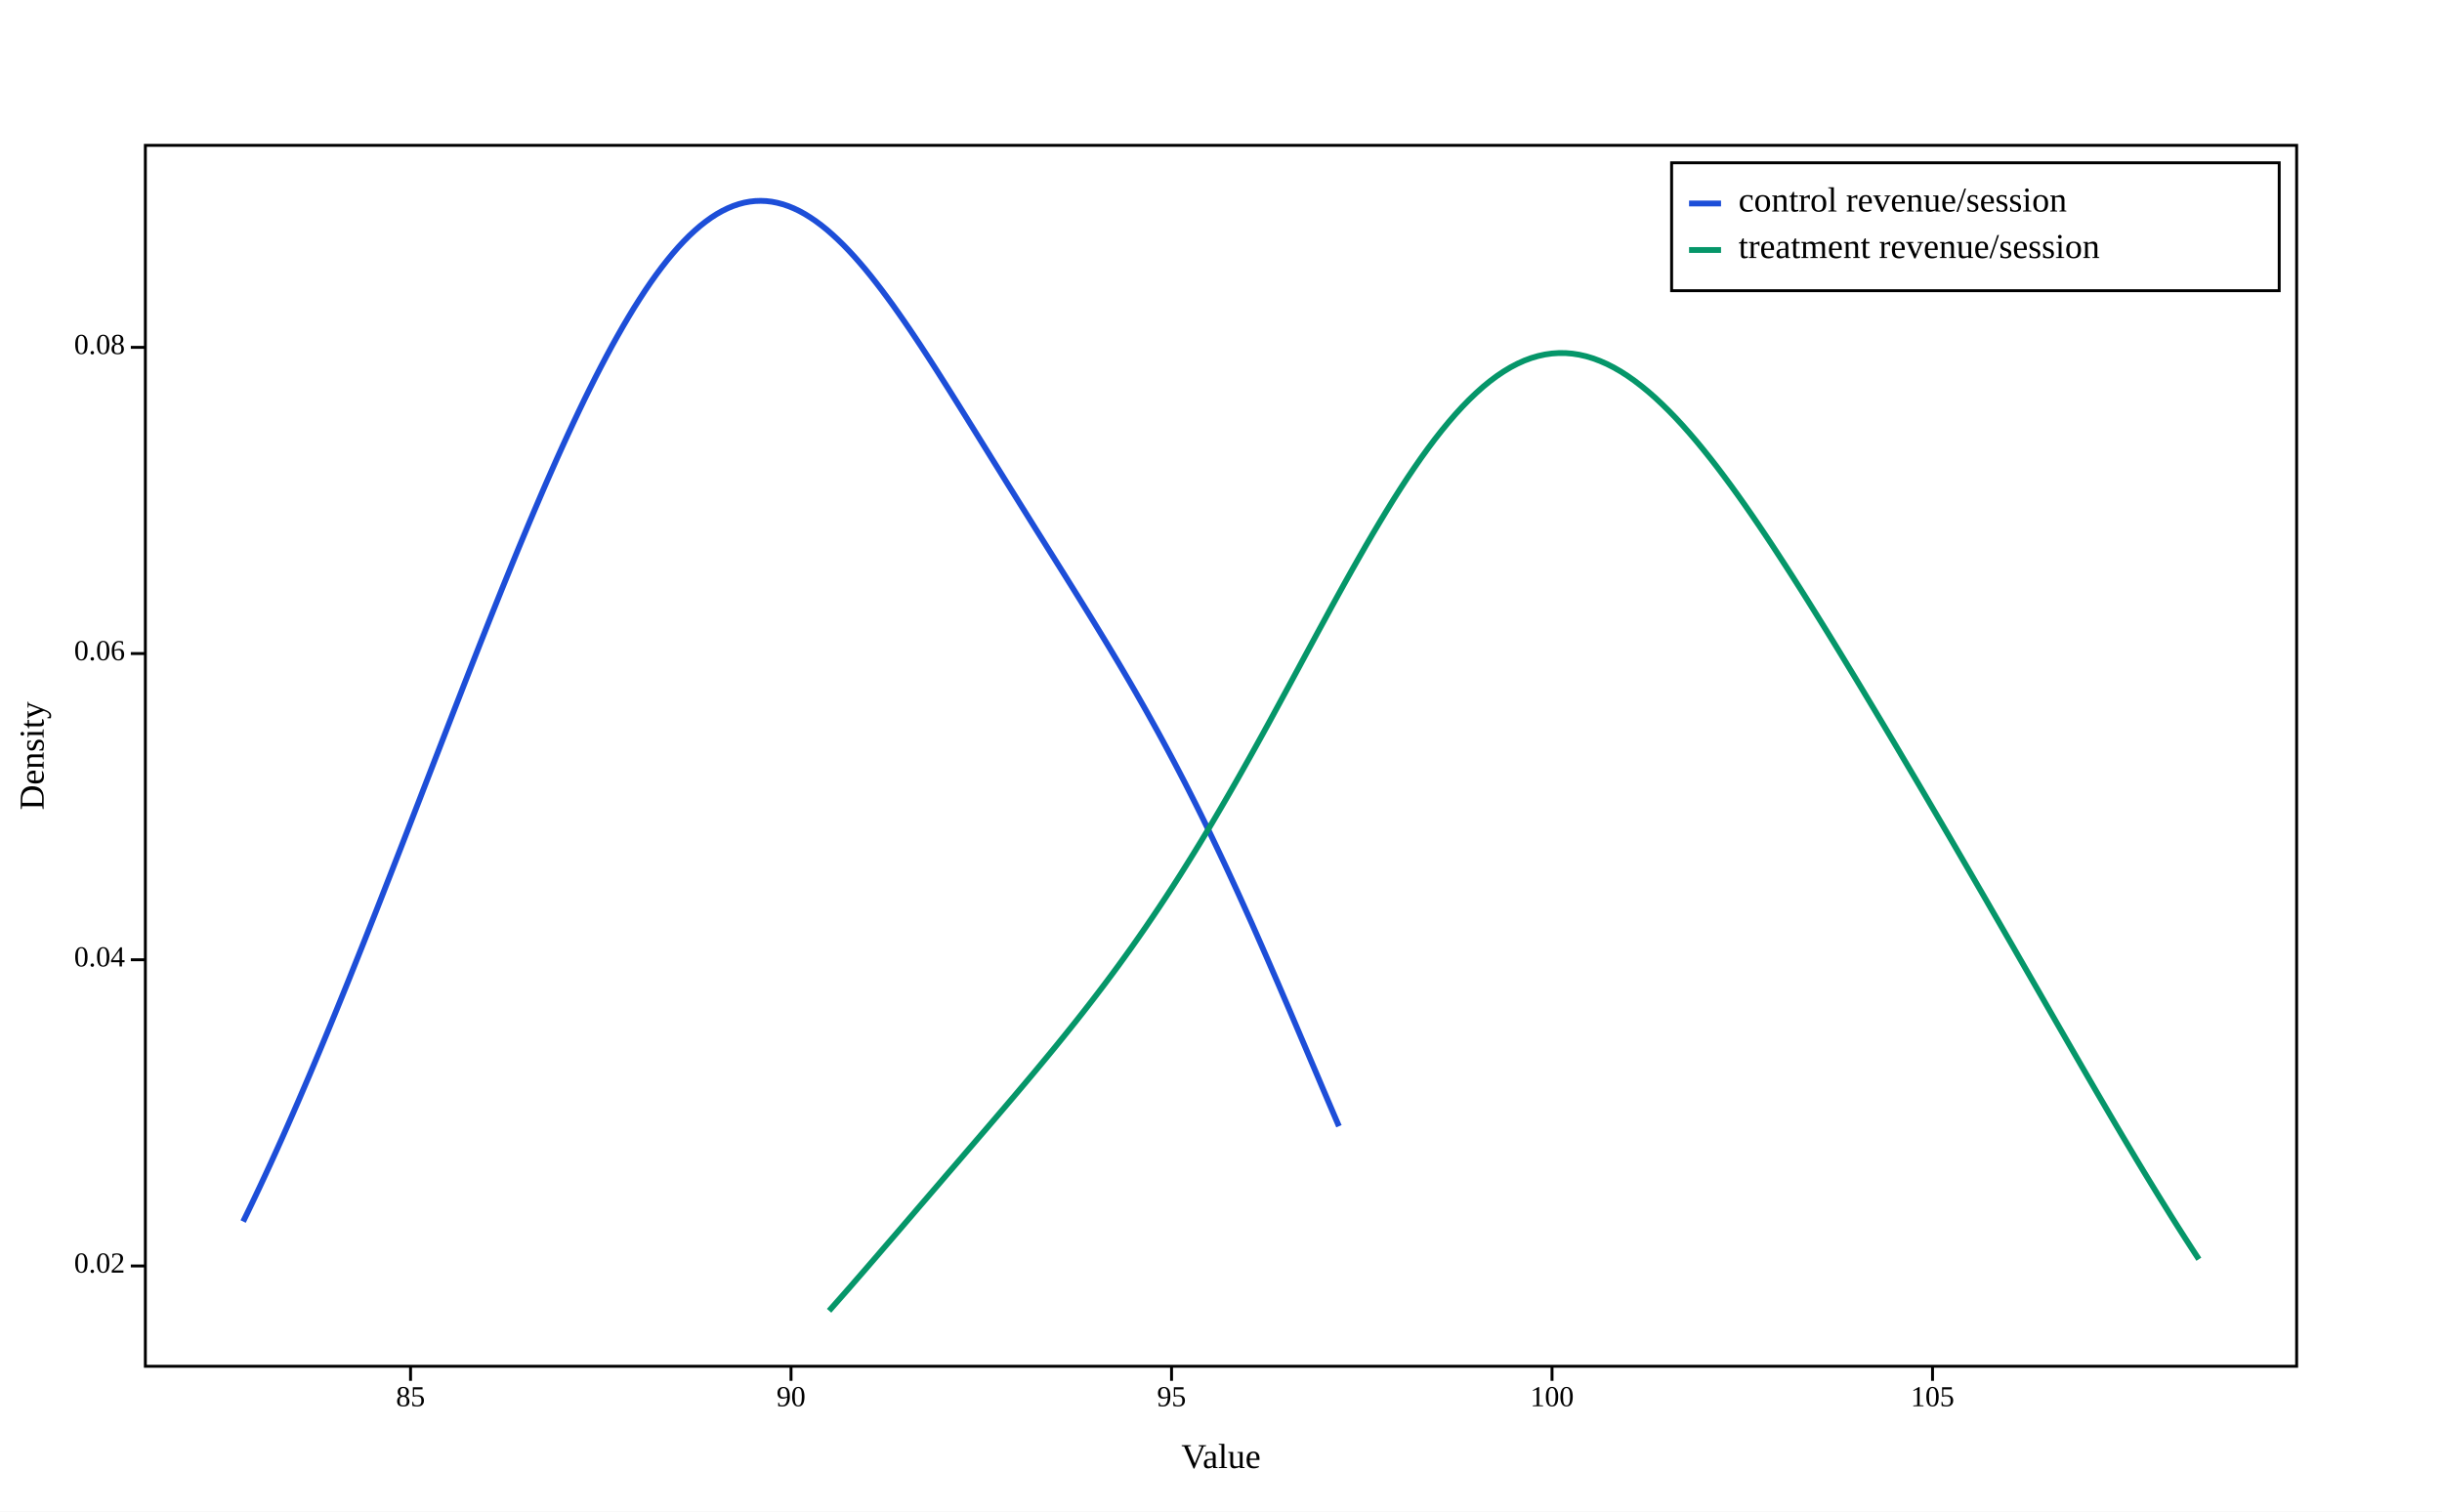
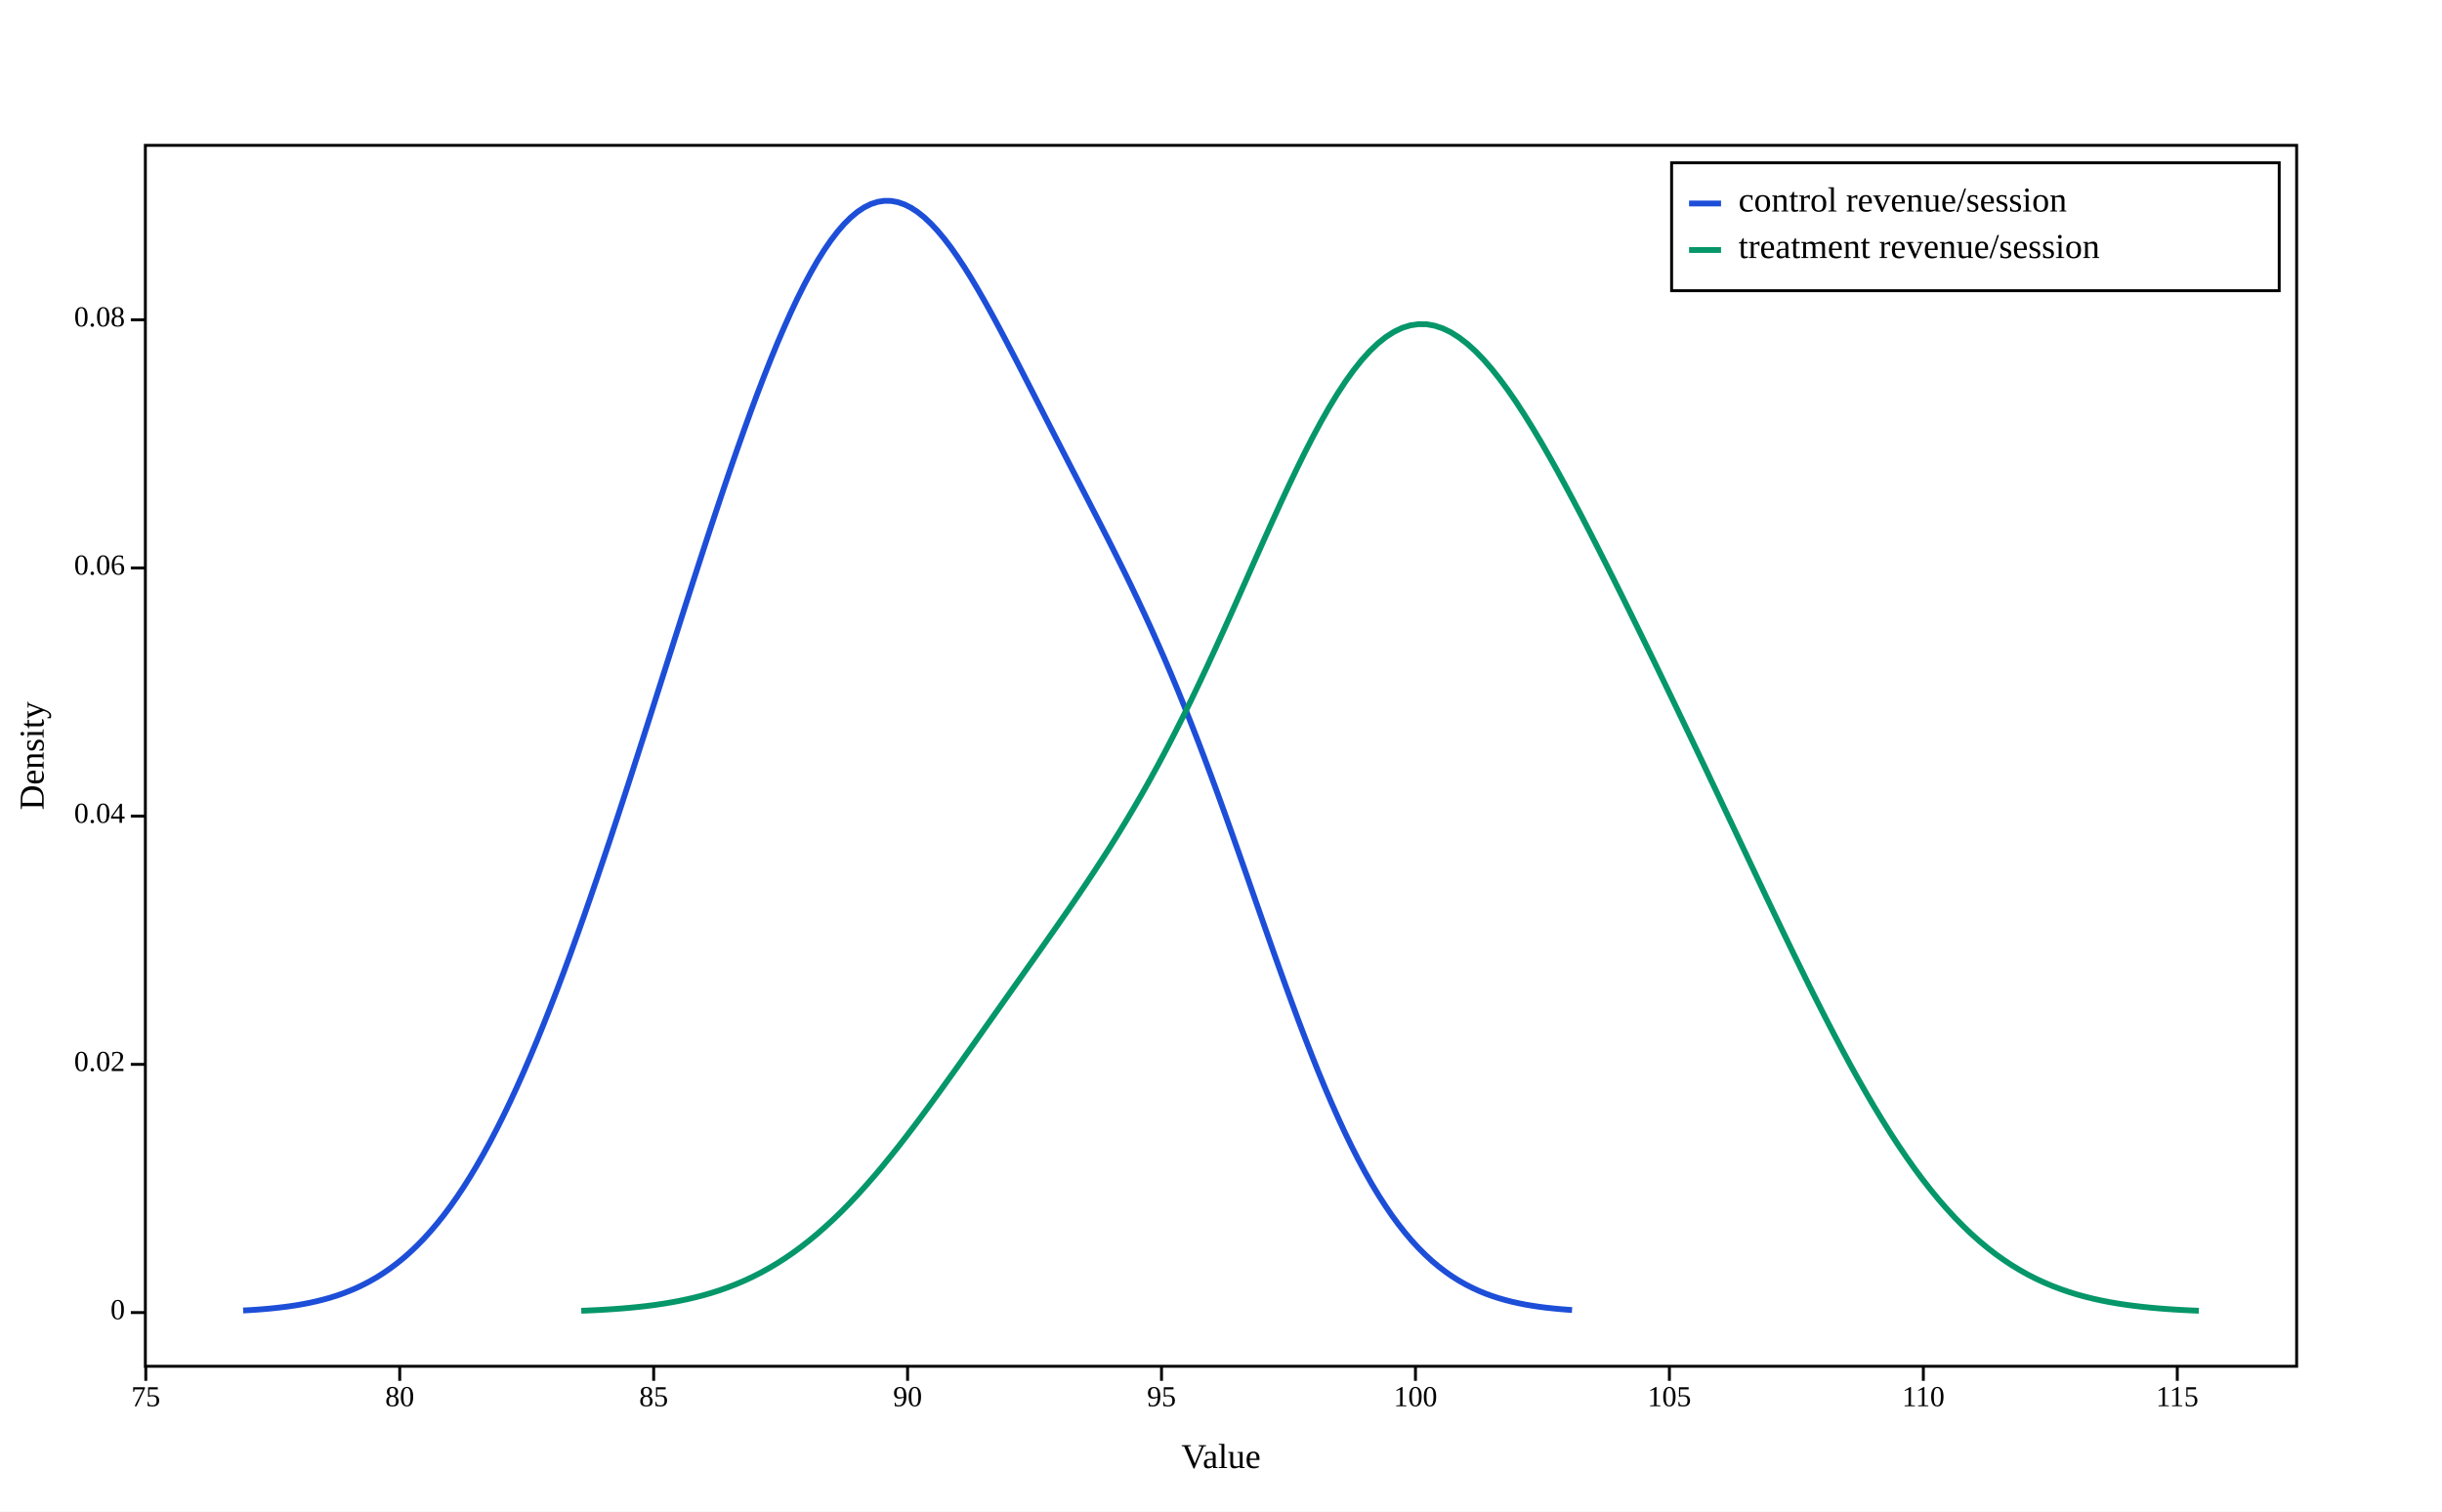
<svg xmlns="http://www.w3.org/2000/svg" width="840" height="520" viewBox="0 0 840 520">
  <rect x="0" y="0" width="840" height="520" fill="#ffffff" />
  <rect x="50" y="50" width="740" height="420" fill="#ffffff" stroke="#000" />
  <clipPath id="dbclip-50-50-740-420">
    <path d="M50 50 L790 50 L790 470 L50 470 Z" />
  </clipPath>
  <g clip-path="url(#dbclip-50-50-740-420)">
-     <polyline fill="none" stroke="#1d4ed8" stroke-width="2" points="83.64,420.21 85.53,416.32 87.42,412.37 89.32,408.36 91.21,404.30 93.11,400.18 95.00,396.02 96.90,391.80 98.79,387.54 100.68,383.23 102.58,378.87 104.47,374.47 106.37,370.03 108.26,365.55 110.15,361.03 112.05,356.47 113.94,351.88 115.84,347.25 117.73,342.60 119.63,337.92 121.52,333.20 123.41,328.47 125.31,323.71 127.20,318.92 129.10,314.12 130.99,309.30 132.88,304.46 134.78,299.61 136.67,294.75 138.57,289.87 140.46,284.99 142.35,280.10 144.25,275.20 146.14,270.30 148.04,265.40 149.93,260.51 151.83,255.61 153.72,250.72 155.61,245.84 157.51,240.97 159.40,236.11 161.30,231.26 163.19,226.44 165.08,221.63 166.98,216.84 168.87,212.07 170.77,207.33 172.66,202.62 174.56,197.95 176.45,193.30 178.34,188.69 180.24,184.13 182.13,179.60 184.03,175.12 185.92,170.69 187.81,166.31 189.71,161.99 191.60,157.72 193.50,153.51 195.39,149.37 197.29,145.29 199.18,141.29 201.07,137.36 202.97,133.50 204.86,129.73 206.76,126.04 208.65,122.44 210.54,118.93 212.44,115.51 214.33,112.20 216.23,108.98 218.12,105.86 220.02,102.86 221.91,99.96 223.80,97.18 225.70,94.51 227.59,91.97 229.49,89.54 231.38,87.24 233.27,85.07 235.17,83.03 237.06,81.12 238.96,79.35 240.85,77.71 242.75,76.22 244.64,74.86 246.53,73.64 248.43,72.57 250.32,71.64 252.22,70.85 254.11,70.21 256.00,69.71 257.90,69.36 259.79,69.15 261.69,69.09 263.58,69.17 265.48,69.39 267.37,69.76 269.26,70.26 271.16,70.90 273.05,71.67 274.95,72.58 276.84,73.62 278.73,74.79 280.63,76.08 282.52,77.49 284.42,79.01 286.31,80.66 288.20,82.41 290.10,84.26 291.99,86.22 293.89,88.28 295.78,90.43 297.68,92.66 299.57,94.98 301.46,97.38 303.36,99.85 305.25,102.39 307.15,104.99 309.04,107.66 310.93,110.37 312.83,113.14 314.72,115.95 316.62,118.80 318.51,121.69 320.41,124.62 322.30,127.56 324.19,130.54 326.09,133.53 327.98,136.54 329.88,139.57 331.77,142.60 333.66,145.64 335.56,148.69 337.45,151.74 339.35,154.80 341.24,157.85 343.14,160.90 345.03,163.95 346.92,166.99 348.82,170.03 350.71,173.07 352.61,176.10 354.50,179.13 356.39,182.16 358.29,185.18 360.18,188.20 362.08,191.22 363.97,194.24 365.87,197.27 367.76,200.30 369.65,203.33 371.55,206.38 373.44,209.44 375.34,212.51 377.23,215.60 379.12,218.70 381.02,221.83 382.91,224.98 384.81,228.16 386.70,231.37 388.60,234.61 390.49,237.88 392.38,241.19 394.28,244.54 396.17,247.93 398.07,251.36 399.96,254.83 401.85,258.35 403.75,261.92 405.64,265.53 407.54,269.19 409.43,272.91 411.33,276.67 413.22,280.48 415.11,284.34 417.01,288.26 418.90,292.22 420.80,296.23 422.69,300.28 424.58,304.38 426.48,308.53 428.37,312.72 430.27,316.94 432.16,321.21 434.05,325.51 435.95,329.84 437.84,334.20 439.74,338.58 441.63,342.99 443.53,347.41 445.42,351.85 447.31,356.30 449.21,360.76 451.10,365.22 453.00,369.68 454.89,374.14 456.78,378.58 458.68,383.02 460.57,387.43" />
-     <polyline fill="none" stroke="#059669" stroke-width="2" points="285.19,450.91 287.56,448.23 289.93,445.54 292.30,442.84 294.66,440.12 297.03,437.40 299.40,434.66 301.77,431.92 304.13,429.17 306.50,426.42 308.87,423.67 311.24,420.91 313.61,418.15 315.97,415.39 318.34,412.64 320.71,409.88 323.08,407.13 325.44,404.37 327.81,401.62 330.18,398.87 332.55,396.11 334.91,393.36 337.28,390.60 339.65,387.85 342.02,385.08 344.39,382.31 346.75,379.54 349.12,376.75 351.49,373.95 353.86,371.14 356.22,368.32 358.59,365.47 360.96,362.61 363.33,359.72 365.69,356.81 368.06,353.86 370.43,350.89 372.80,347.88 375.17,344.84 377.53,341.76 379.90,338.64 382.27,335.47 384.64,332.26 387.00,329.00 389.37,325.69 391.74,322.32 394.11,318.91 396.47,315.44 398.84,311.91 401.21,308.33 403.58,304.69 405.95,300.99 408.31,297.23 410.68,293.42 413.05,289.55 415.42,285.63 417.78,281.65 420.15,277.61 422.52,273.53 424.89,269.40 427.25,265.23 429.62,261.01 431.99,256.76 434.36,252.47 436.73,248.15 439.09,243.80 441.46,239.43 443.83,235.05 446.20,230.66 448.56,226.27 450.93,221.88 453.30,217.49 455.67,213.13 458.03,208.78 460.40,204.46 462.77,200.18 465.14,195.94 467.51,191.76 469.87,187.63 472.24,183.56 474.61,179.57 476.98,175.66 479.34,171.83 481.71,168.10 484.08,164.47 486.45,160.95 488.81,157.55 491.18,154.27 493.55,151.11 495.92,148.09 498.29,145.21 500.65,142.47 503.02,139.89 505.39,137.46 507.76,135.19 510.12,133.08 512.49,131.14 514.86,129.37 517.23,127.78 519.59,126.36 521.96,125.12 524.33,124.05 526.70,123.17 529.07,122.47 531.43,121.95 533.80,121.61 536.17,121.45 538.54,121.46 540.90,121.66 543.27,122.03 545.64,122.57 548.01,123.29 550.37,124.17 552.74,125.21 555.11,126.42 557.48,127.78 559.85,129.30 562.21,130.96 564.58,132.77 566.95,134.71 569.32,136.79 571.68,139.00 574.05,141.33 576.42,143.77 578.79,146.33 581.15,149.00 583.52,151.77 585.89,154.64 588.26,157.60 590.63,160.64 592.99,163.77 595.36,166.97 597.73,170.24 600.10,173.58 602.46,176.98 604.83,180.44 607.20,183.95 609.57,187.51 611.93,191.12 614.30,194.76 616.67,198.45 619.04,202.17 621.41,205.92 623.77,209.70 626.14,213.51 628.51,217.34 630.88,221.19 633.24,225.06 635.61,228.96 637.98,232.86 640.35,236.79 642.71,240.73 645.08,244.68 647.45,248.64 649.82,252.62 652.19,256.60 654.55,260.60 656.92,264.61 659.29,268.62 661.66,272.65 664.02,276.68 666.39,280.72 668.76,284.78 671.13,288.83 673.49,292.90 675.86,296.98 678.23,301.06 680.60,305.15 682.97,309.24 685.33,313.35 687.70,317.45 690.07,321.57 692.44,325.68 694.80,329.80 697.17,333.93 699.54,338.05 701.91,342.18 704.27,346.30 706.64,350.42 709.01,354.54 711.38,358.66 713.75,362.76 716.11,366.86 718.48,370.95 720.85,375.03 723.22,379.09 725.58,383.13 727.95,387.16 730.32,391.17 732.69,395.15 735.05,399.11 737.42,403.04 739.79,406.93 742.16,410.80 744.53,414.63 746.89,418.43 749.26,422.18 751.63,425.89 754.00,429.56 756.36,433.18" />
+     <polyline fill="none" stroke="#1d4ed8" stroke-width="2" points="83.64,450.81 85.93,450.68 88.23,450.53 90.53,450.35 92.82,450.15 95.12,449.91 97.42,449.64 99.72,449.34 102.01,448.99 104.31,448.59 106.61,448.14 108.90,447.63 111.20,447.06 113.50,446.42 115.80,445.70 118.09,444.90 120.39,444.00 122.69,443.02 124.98,441.92 127.28,440.72 129.58,439.40 131.87,437.95 134.17,436.37 136.47,434.65 138.77,432.79 141.06,430.77 143.36,428.58 145.66,426.24 147.95,423.72 150.25,421.02 152.55,418.14 154.85,415.08 157.14,411.83 159.44,408.39 161.74,404.75 164.03,400.93 166.33,396.90 168.63,392.69 170.92,388.28 173.22,383.68 175.52,378.90 177.82,373.93 180.11,368.79 182.41,363.46 184.71,357.97 187.00,352.32 189.30,346.51 191.60,340.55 193.90,334.45 196.19,328.22 198.49,321.85 200.79,315.37 203.08,308.78 205.38,302.09 207.68,295.31 209.98,288.44 212.27,281.50 214.57,274.49 216.87,267.42 219.16,260.30 221.46,253.15 223.76,245.97 226.05,238.76 228.35,231.55 230.65,224.33 232.95,217.12 235.24,209.93 237.54,202.77 239.84,195.65 242.13,188.59 244.43,181.58 246.73,174.66 249.03,167.82 251.32,161.09 253.62,154.47 255.92,147.98 258.21,141.64 260.51,135.46 262.81,129.46 265.10,123.65 267.40,118.04 269.70,112.67 272.00,107.53 274.29,102.66 276.59,98.06 278.89,93.75 281.18,89.74 283.48,86.05 285.78,82.70 288.08,79.70 290.37,77.05 292.67,74.77 294.97,72.86 297.26,71.34 299.56,70.20 301.86,69.45 304.15,69.09 306.45,69.11 308.75,69.52 311.05,70.30 313.34,71.44 315.64,72.94 317.94,74.78 320.23,76.94 322.53,79.40 324.83,82.16 327.13,85.17 329.42,88.44 331.72,91.92 334.02,95.60 336.31,99.46 338.61,103.46 340.91,107.60 343.21,111.84 345.50,116.16 347.80,120.55 350.10,124.99 352.39,129.46 354.69,133.95 356.99,138.45 359.28,142.95 361.58,147.44 363.88,151.92 366.18,156.38 368.47,160.84 370.77,165.29 373.07,169.74 375.36,174.19 377.66,178.66 379.96,183.16 382.26,187.69 384.55,192.27 386.85,196.92 389.15,201.64 391.44,206.45 393.74,211.35 396.04,216.37 398.33,221.50 400.63,226.75 402.93,232.14 405.23,237.66 407.52,243.31 409.82,249.10 412.12,255.01 414.41,261.05 416.71,267.21 419.01,273.47 421.31,279.82 423.60,286.25 425.90,292.75 428.20,299.29 430.49,305.86 432.79,312.43 435.09,319.00 437.38,325.52 439.68,332.00 441.98,338.40 444.28,344.70 446.57,350.89 448.87,356.95 451.17,362.86 453.46,368.61 455.76,374.17 458.06,379.54 460.36,384.71 462.65,389.67 464.95,394.41 467.25,398.92 469.54,403.20 471.84,407.26 474.14,411.08 476.44,414.66 478.73,418.03 481.03,421.16 483.33,424.08 485.62,426.79 487.92,429.29 490.22,431.59 492.51,433.71 494.81,435.64 497.11,437.40 499.41,439.01 501.70,440.46 504.00,441.77 506.30,442.95 508.59,444.01 510.89,444.96 513.19,445.80 515.49,446.55 517.78,447.21 520.08,447.80 522.38,448.31 524.67,448.77 526.97,449.16 529.27,449.51 531.56,449.81 533.86,450.06 536.16,450.29 538.46,450.48 540.75,450.65" />
+     <polyline fill="none" stroke="#059669" stroke-width="2" points="199.95,450.91 202.75,450.79 205.55,450.66 208.34,450.50 211.14,450.32 213.93,450.11 216.73,449.87 219.53,449.59 222.32,449.28 225.12,448.92 227.91,448.51 230.71,448.05 233.51,447.53 236.30,446.95 239.10,446.30 241.89,445.58 244.69,444.77 247.49,443.88 250.28,442.89 253.08,441.81 255.87,440.63 258.67,439.33 261.47,437.92 264.26,436.39 267.06,434.74 269.85,432.96 272.65,431.05 275.45,429.01 278.24,426.83 281.04,424.52 283.83,422.07 286.63,419.49 289.43,416.78 292.22,413.94 295.02,410.97 297.81,407.88 300.61,404.68 303.41,401.37 306.20,397.95 309.00,394.45 311.79,390.86 314.59,387.19 317.39,383.46 320.18,379.67 322.98,375.84 325.77,371.96 328.57,368.06 331.37,364.13 334.16,360.19 336.96,356.24 339.75,352.28 342.55,348.33 345.35,344.38 348.14,340.43 350.94,336.48 353.73,332.53 356.53,328.58 359.33,324.62 362.12,320.64 364.92,316.64 367.72,312.61 370.51,308.53 373.31,304.40 376.10,300.20 378.90,295.92 381.70,291.56 384.49,287.09 387.29,282.51 390.08,277.81 392.88,272.98 395.68,268.01 398.47,262.89 401.27,257.63 404.06,252.23 406.86,246.68 409.66,240.99 412.45,235.16 415.25,229.22 418.04,223.16 420.84,217.01 423.64,210.79 426.43,204.51 429.23,198.21 432.02,191.90 434.82,185.62 437.62,179.40 440.41,173.27 443.21,167.26 446.00,161.40 448.80,155.72 451.60,150.27 454.39,145.07 457.19,140.16 459.98,135.56 462.78,131.29 465.58,127.40 468.37,123.89 471.17,120.79 473.96,118.12 476.76,115.89 479.56,114.11 482.35,112.78 485.15,111.91 487.94,111.51 490.74,111.55 493.54,112.05 496.33,112.98 499.13,114.34 501.92,116.11 504.72,118.27 507.52,120.80 510.31,123.68 513.11,126.90 515.90,130.41 518.70,134.21 521.50,138.26 524.29,142.55 527.09,147.05 529.89,151.73 532.68,156.58 535.48,161.57 538.27,166.69 541.07,171.92 543.87,177.24 546.66,182.65 549.46,188.12 552.25,193.65 555.05,199.22 557.85,204.84 560.64,210.50 563.44,216.19 566.23,221.90 569.03,227.64 571.83,233.41 574.62,239.20 577.42,245.01 580.21,250.84 583.01,256.69 585.81,262.55 588.60,268.44 591.40,274.34 594.19,280.25 596.99,286.16 599.79,292.08 602.58,297.99 605.38,303.90 608.17,309.79 610.97,315.65 613.77,321.48 616.56,327.26 619.36,332.99 622.15,338.66 624.95,344.26 627.75,349.77 630.54,355.18 633.34,360.49 636.13,365.68 638.93,370.74 641.73,375.67 644.52,380.45 647.32,385.07 650.11,389.54 652.91,393.84 655.71,397.96 658.50,401.91 661.30,405.68 664.09,409.26 666.89,412.67 669.69,415.88 672.48,418.91 675.28,421.76 678.07,424.44 680.87,426.93 683.67,429.26 686.46,431.42 689.26,433.41 692.05,435.26 694.85,436.95 697.65,438.51 700.44,439.93 703.24,441.22 706.04,442.40 708.83,443.46 711.63,444.42 714.42,445.29 717.22,446.06 720.02,446.75 722.81,447.37 725.61,447.92 728.40,448.40 731.20,448.83 734.00,449.20 736.79,449.53 739.59,449.82 742.38,450.07 745.18,450.29 747.98,450.48 750.77,450.64 753.57,450.78 756.36,450.90" />
  </g>
-   <line class="x-tick" x1="141.22" y1="470.00" x2="141.22" y2="475.00" stroke="#000" />
-   <text class="tick-label tick-label-x" x="141.22" y="477.00" text-anchor="middle" dominant-baseline="hanging" font-size="10" fill="#000">85</text>
-   <line class="x-tick" x1="272.10" y1="470.00" x2="272.10" y2="475.00" stroke="#000" />
-   <text class="tick-label tick-label-x" x="272.10" y="477.00" text-anchor="middle" dominant-baseline="hanging" font-size="10" fill="#000">90</text>
-   <line class="x-tick" x1="402.99" y1="470.00" x2="402.99" y2="475.00" stroke="#000" />
-   <text class="tick-label tick-label-x" x="402.99" y="477.00" text-anchor="middle" dominant-baseline="hanging" font-size="10" fill="#000">95</text>
-   <line class="x-tick" x1="533.87" y1="470.00" x2="533.87" y2="475.00" stroke="#000" />
-   <text class="tick-label tick-label-x" x="533.87" y="477.00" text-anchor="middle" dominant-baseline="hanging" font-size="10" fill="#000">100</text>
-   <line class="x-tick" x1="664.75" y1="470.00" x2="664.75" y2="475.00" stroke="#000" />
-   <text class="tick-label tick-label-x" x="664.75" y="477.00" text-anchor="middle" dominant-baseline="hanging" font-size="10" fill="#000">105</text>
-   <line class="y-tick" x1="50.00" y1="435.49" x2="45.00" y2="435.49" stroke="#000" />
-   <text class="tick-label tick-label-y" x="43.00" y="435.49" text-anchor="end" dominant-baseline="middle" font-size="10" fill="#000">0.02</text>
-   <line class="y-tick" x1="50.00" y1="330.16" x2="45.00" y2="330.16" stroke="#000" />
-   <text class="tick-label tick-label-y" x="43.00" y="330.16" text-anchor="end" dominant-baseline="middle" font-size="10" fill="#000">0.04</text>
-   <line class="y-tick" x1="50.00" y1="224.82" x2="45.00" y2="224.82" stroke="#000" />
-   <text class="tick-label tick-label-y" x="43.00" y="224.82" text-anchor="end" dominant-baseline="middle" font-size="10" fill="#000">0.06</text>
-   <line class="y-tick" x1="50.00" y1="119.49" x2="45.00" y2="119.49" stroke="#000" />
-   <text class="tick-label tick-label-y" x="43.00" y="119.49" text-anchor="end" dominant-baseline="middle" font-size="10" fill="#000">0.08</text>
+   <line class="x-tick" x1="50.15" y1="470.00" x2="50.15" y2="475.00" stroke="#000" />
+   <text class="tick-label tick-label-x" x="50.15" y="477.00" text-anchor="middle" dominant-baseline="hanging" font-size="10" fill="#000">75</text>
+   <line class="x-tick" x1="137.50" y1="470.00" x2="137.50" y2="475.00" stroke="#000" />
+   <text class="tick-label tick-label-x" x="137.50" y="477.00" text-anchor="middle" dominant-baseline="hanging" font-size="10" fill="#000">80</text>
+   <line class="x-tick" x1="224.85" y1="470.00" x2="224.85" y2="475.00" stroke="#000" />
+   <text class="tick-label tick-label-x" x="224.85" y="477.00" text-anchor="middle" dominant-baseline="hanging" font-size="10" fill="#000">85</text>
+   <line class="x-tick" x1="312.19" y1="470.00" x2="312.19" y2="475.00" stroke="#000" />
+   <text class="tick-label tick-label-x" x="312.19" y="477.00" text-anchor="middle" dominant-baseline="hanging" font-size="10" fill="#000">90</text>
+   <line class="x-tick" x1="399.54" y1="470.00" x2="399.54" y2="475.00" stroke="#000" />
+   <text class="tick-label tick-label-x" x="399.54" y="477.00" text-anchor="middle" dominant-baseline="hanging" font-size="10" fill="#000">95</text>
+   <line class="x-tick" x1="486.89" y1="470.00" x2="486.89" y2="475.00" stroke="#000" />
+   <text class="tick-label tick-label-x" x="486.89" y="477.00" text-anchor="middle" dominant-baseline="hanging" font-size="10" fill="#000">100</text>
+   <line class="x-tick" x1="574.24" y1="470.00" x2="574.24" y2="475.00" stroke="#000" />
+   <text class="tick-label tick-label-x" x="574.24" y="477.00" text-anchor="middle" dominant-baseline="hanging" font-size="10" fill="#000">105</text>
+   <line class="x-tick" x1="661.59" y1="470.00" x2="661.59" y2="475.00" stroke="#000" />
+   <text class="tick-label tick-label-x" x="661.59" y="477.00" text-anchor="middle" dominant-baseline="hanging" font-size="10" fill="#000">110</text>
+   <line class="x-tick" x1="748.94" y1="470.00" x2="748.94" y2="475.00" stroke="#000" />
+   <text class="tick-label tick-label-x" x="748.94" y="477.00" text-anchor="middle" dominant-baseline="hanging" font-size="10" fill="#000">115</text>
+   <line class="y-tick" x1="50.00" y1="451.52" x2="45.00" y2="451.52" stroke="#000" />
+   <text class="tick-label tick-label-y" x="43.00" y="451.52" text-anchor="end" dominant-baseline="middle" font-size="10" fill="#000">0</text>
+   <line class="y-tick" x1="50.00" y1="366.14" x2="45.00" y2="366.14" stroke="#000" />
+   <text class="tick-label tick-label-y" x="43.00" y="366.14" text-anchor="end" dominant-baseline="middle" font-size="10" fill="#000">0.02</text>
+   <line class="y-tick" x1="50.00" y1="280.76" x2="45.00" y2="280.76" stroke="#000" />
+   <text class="tick-label tick-label-y" x="43.00" y="280.76" text-anchor="end" dominant-baseline="middle" font-size="10" fill="#000">0.04</text>
+   <line class="y-tick" x1="50.00" y1="195.38" x2="45.00" y2="195.38" stroke="#000" />
+   <text class="tick-label tick-label-y" x="43.00" y="195.38" text-anchor="end" dominant-baseline="middle" font-size="10" fill="#000">0.06</text>
+   <line class="y-tick" x1="50.00" y1="110.00" x2="45.00" y2="110.00" stroke="#000" />
+   <text class="tick-label tick-label-y" x="43.00" y="110.00" text-anchor="end" dominant-baseline="middle" font-size="10" fill="#000">0.08</text>
  <text x="420" y="505" text-anchor="middle" font-size="12" fill="#000">Value</text>
  <text x="15" y="260" text-anchor="middle" font-size="12" fill="#000" transform="rotate(-90 15 260)">Density</text>
  <g class="legend">
    <rect class="legend-box" x="575.00" y="56.00" width="209.00" height="44.00" fill="#ffffff" stroke="#000000" />
    <line class="legend-line" x1="581.00" y1="70.00" x2="592.00" y2="70.00" stroke="#1d4ed8" stroke-width="2" />
    <text class="legend-label" x="598.00" y="70.00" text-anchor="start" dominant-baseline="middle" font-size="12" fill="#000">control revenue/session</text>
    <line class="legend-line" x1="581.00" y1="86.00" x2="592.00" y2="86.00" stroke="#059669" stroke-width="2" />
    <text class="legend-label" x="598.00" y="86.00" text-anchor="start" dominant-baseline="middle" font-size="12" fill="#000">treatment revenue/session</text>
  </g>
</svg>
